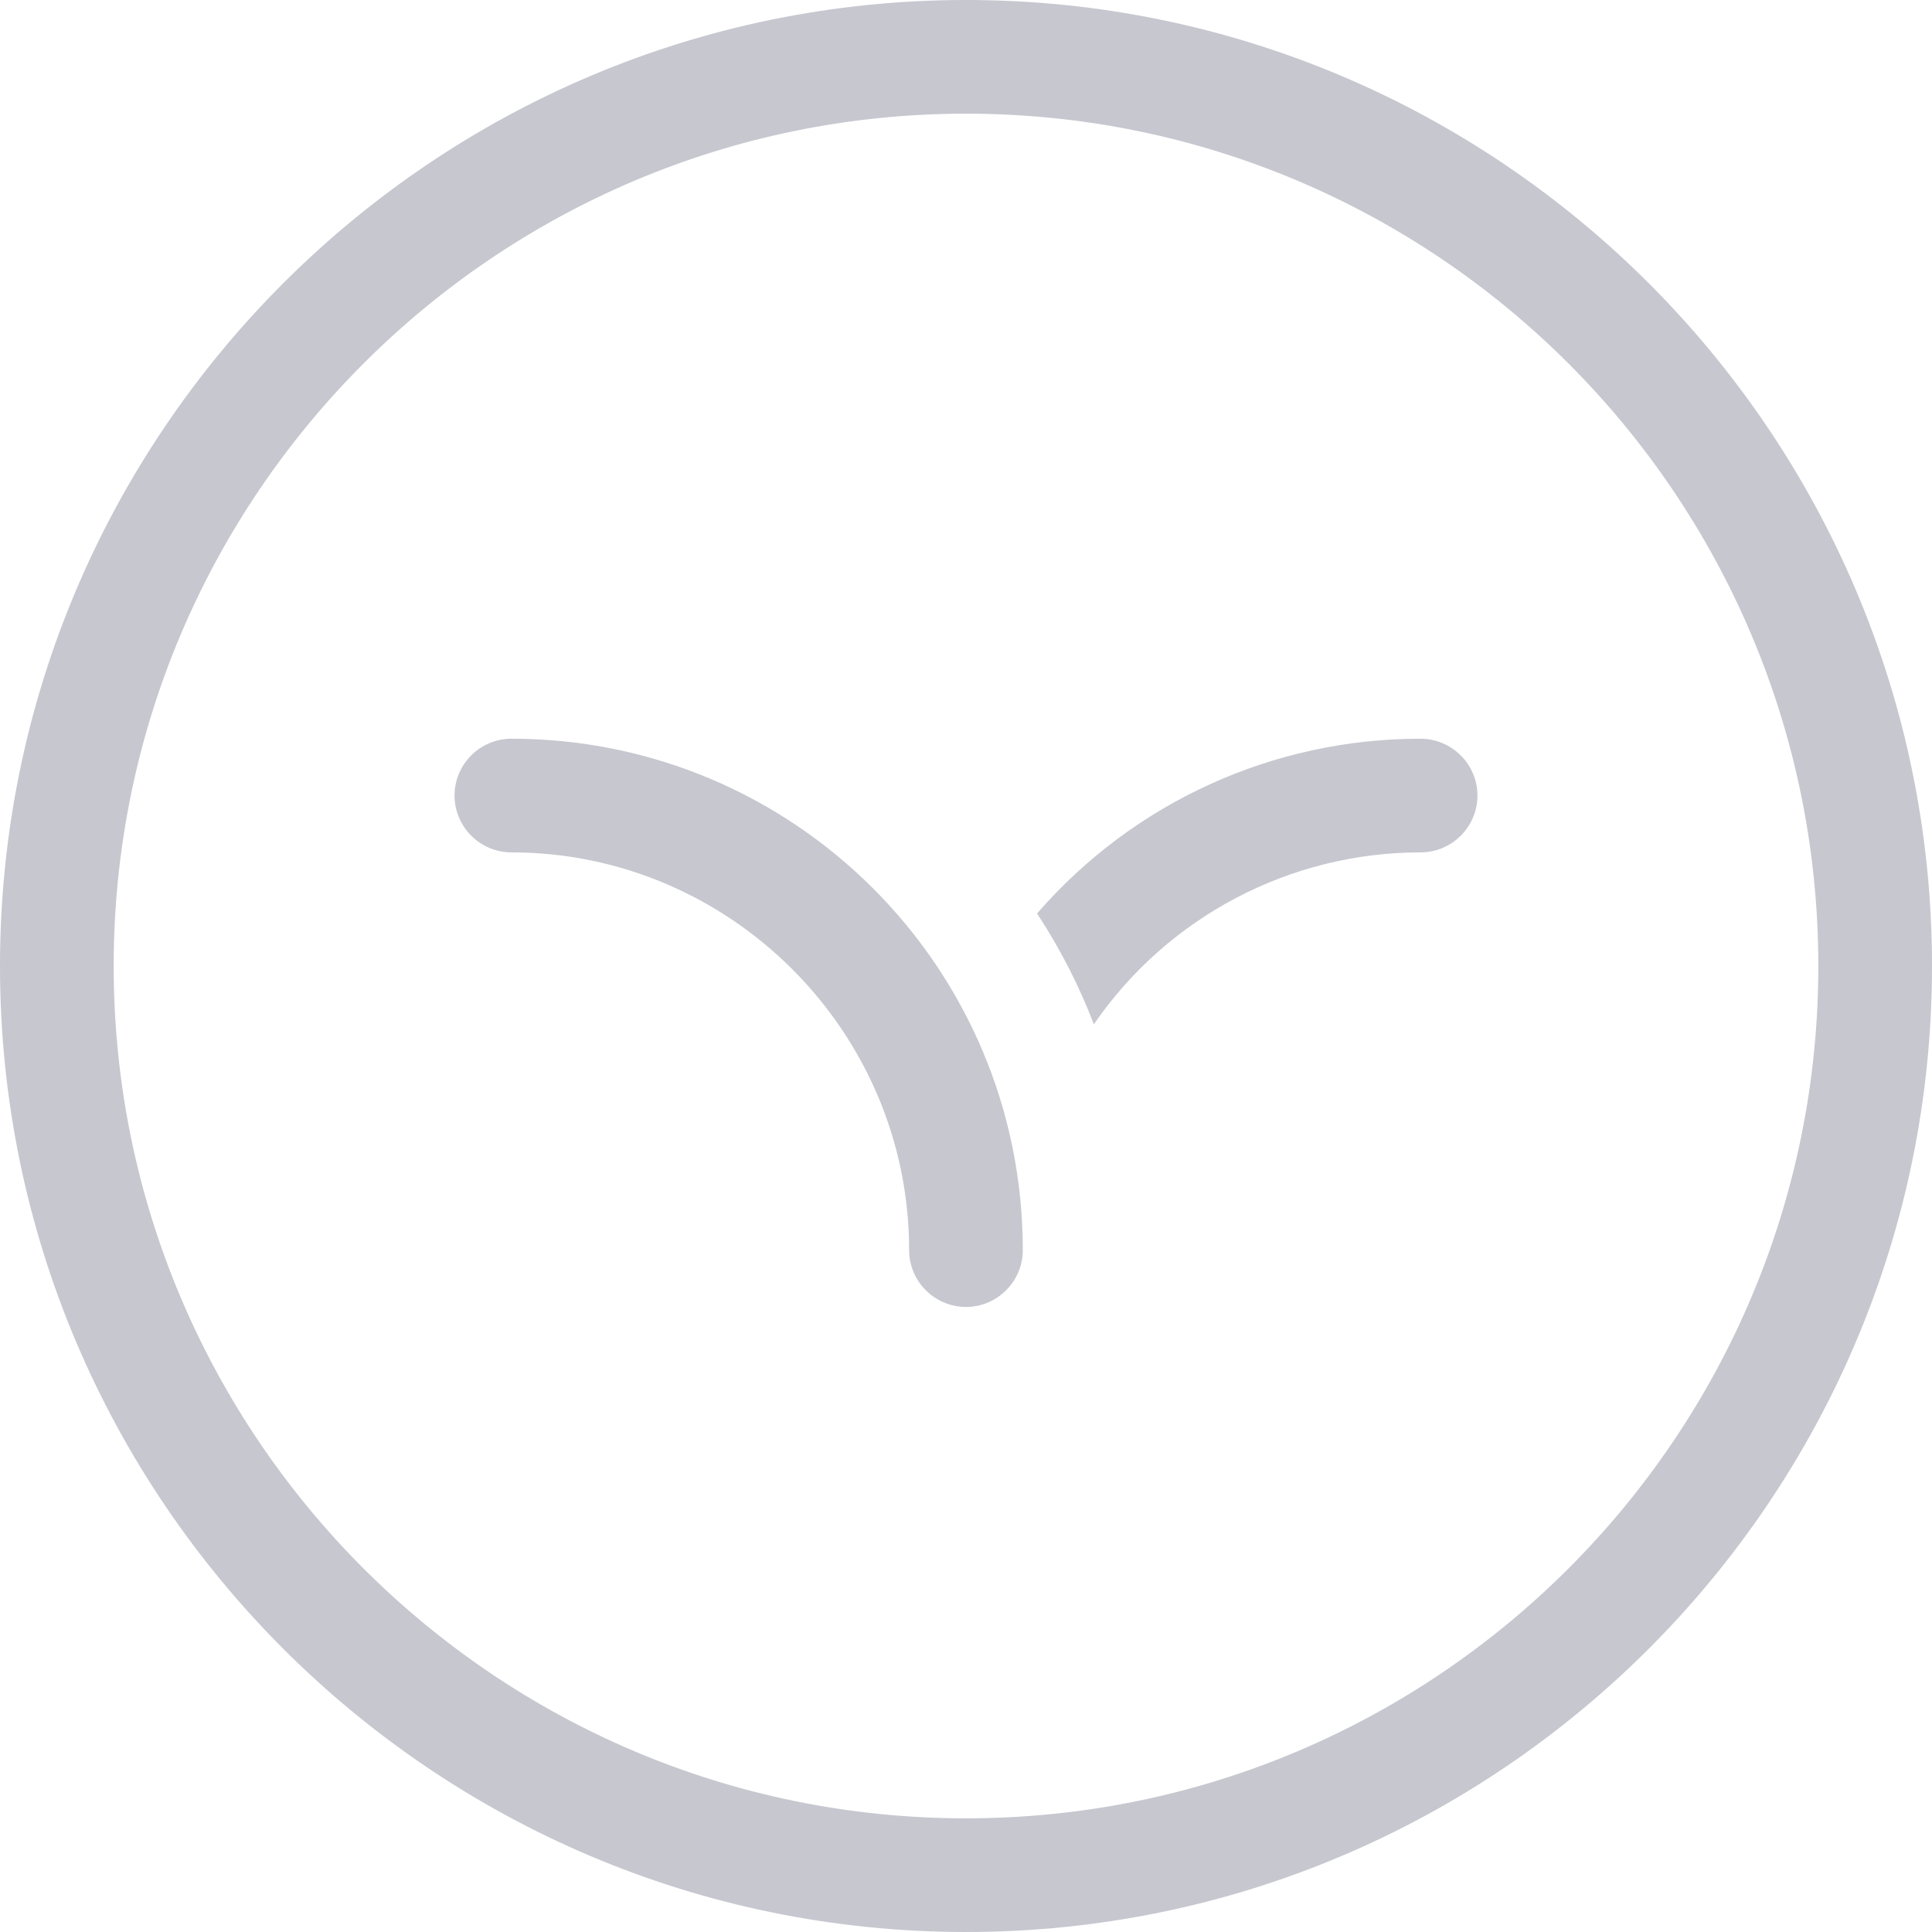
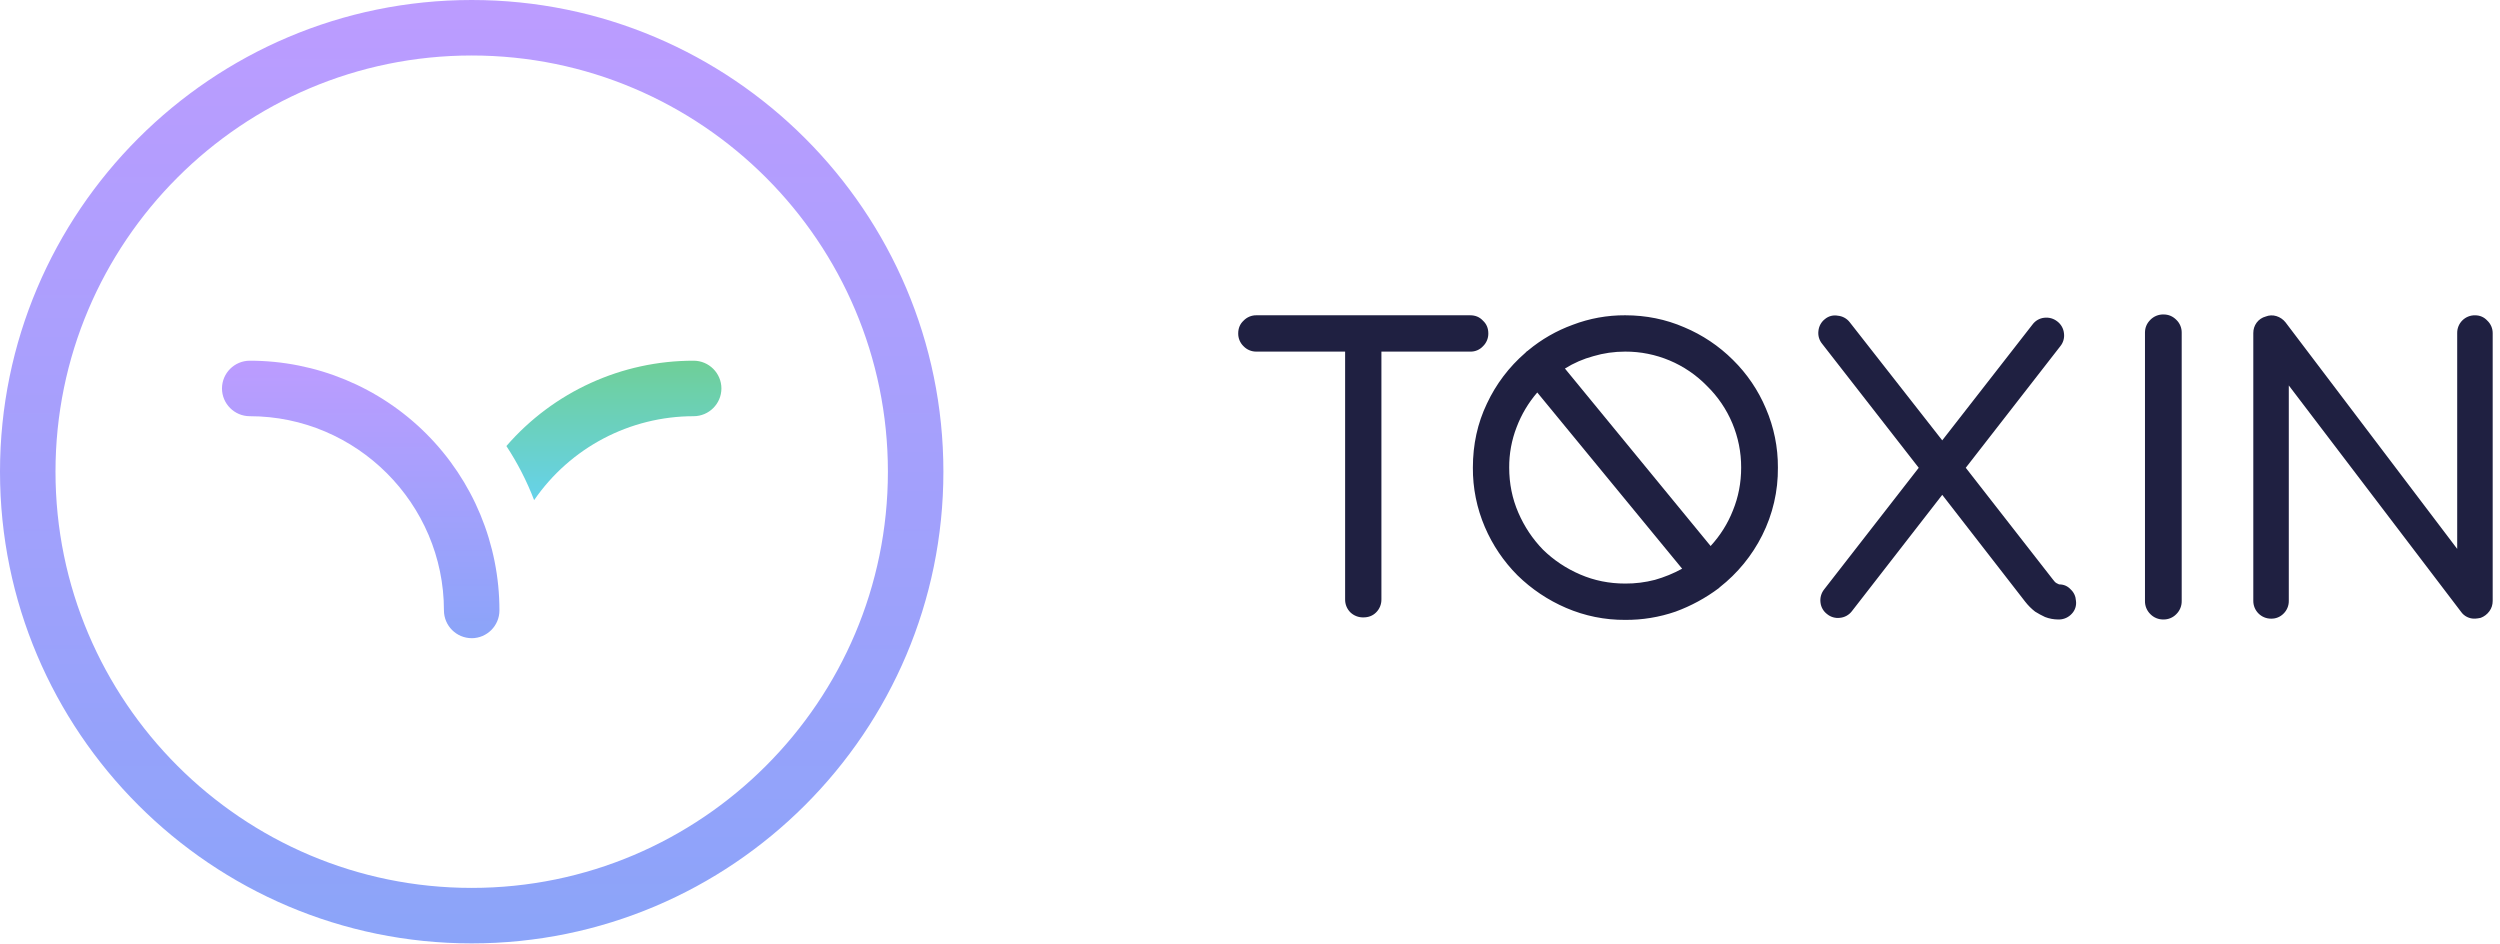
- <svg xmlns="http://www.w3.org/2000/svg" width="48" height="48" fill="none">
-   <path d="M23.999 32.471a1.416 1.416 0 01-1.412-1.412c0-5.435-4.447-9.882-9.882-9.882a1.416 1.416 0 01-1.412-1.412c0-.776.635-1.412 1.412-1.412 7.023 0 12.706 5.683 12.706 12.706 0 .777-.636 1.412-1.412 1.412zm12.708-12.706c0 .777-.636 1.412-1.412 1.412a9.851 9.851 0 00-8.118 4.27 14.448 14.448 0 00-1.411-2.752 12.588 12.588 0 019.529-4.341c.776 0 1.412.635 1.412 1.411z" fill="#1F2041" fill-opacity=".25" />
-   <path d="M24 48C10.765 48 0 37.235 0 24S10.765 0 24 0s24 10.765 24 24-10.765 24-24 24zm0-45.176C12.318 2.824 2.824 12.318 2.824 24c0 11.682 9.494 21.176 21.176 21.176 11.682 0 21.176-9.494 21.176-21.176 0-11.682-9.494-21.176-21.176-21.176z" fill="#1F2041" fill-opacity=".25" />
+ <svg xmlns="http://www.w3.org/2000/svg" width="106" height="40" fill="none">
+   <path d="M62.335 13.368c.222 0 .402.076.542.228.152.14.228.32.228.542a.74.74 0 01-.227.543.705.705 0 01-.543.227h-3.763v10.5a.76.76 0 01-.227.56c-.14.14-.32.21-.542.21a.774.774 0 01-.543-.21.76.76 0 01-.227-.56v-10.5H53.27a.74.74 0 01-.543-.227.74.74 0 01-.227-.543c0-.221.076-.402.227-.542a.74.74 0 01.543-.228h9.065zm6.573 0c.886 0 1.72.17 2.502.508a6.482 6.482 0 012.065 1.382 6.344 6.344 0 011.4 2.065 6.24 6.24 0 01.508 2.503 6.258 6.258 0 01-.665 2.87 6.498 6.498 0 01-1.803 2.205l-.035.035a7.18 7.18 0 01-1.837.997 6.401 6.401 0 01-2.135.35 6.23 6.23 0 01-2.503-.507 6.751 6.751 0 01-2.065-1.383 6.536 6.536 0 01-1.382-2.047 6.275 6.275 0 01-.508-2.52c0-.98.198-1.884.595-2.713a6.46 6.46 0 011.628-2.152l.07-.07c.011 0 .029-.012.052-.035a6.336 6.336 0 011.89-1.085 6.14 6.14 0 012.223-.403zm0 11.375a4.91 4.91 0 001.26-.157 5.575 5.575 0 001.155-.473l-6.143-7.472a4.916 4.916 0 00-.875 1.47 4.664 4.664 0 00-.315 1.715c0 .677.128 1.312.385 1.907s.607 1.12 1.05 1.575c.455.444.98.794 1.575 1.05.595.257 1.23.385 1.908.385zm3.622-1.592c.408-.444.724-.945.945-1.505.234-.572.35-1.178.35-1.82a4.814 4.814 0 00-1.453-3.465 4.813 4.813 0 00-3.464-1.453c-.467 0-.916.065-1.348.193a4.462 4.462 0 00-1.207.525l6.177 7.525zm9.821-2.521a.762.762 0 01-.595-.28l-4.498-5.774a.714.714 0 01-.157-.543.722.722 0 01.28-.507.658.658 0 01.543-.14.72.72 0 01.507.28l3.92 5.005 3.832-4.918a.71.71 0 01.49-.28c.21-.023.397.03.56.158a.721.721 0 01.28.507.713.713 0 01-.157.543l-4.41 5.67a.73.73 0 01-.595.28zm4.918 5.636a1.566 1.566 0 01-.56-.105 3.847 3.847 0 01-.42-.228 2.376 2.376 0 01-.42-.42l-3.518-4.532-3.832 4.935a.721.721 0 01-.508.28.713.713 0 01-.542-.158.709.709 0 01-.28-.49.741.741 0 01.157-.56l4.41-5.67a.682.682 0 01.578-.28.75.75 0 01.612.28l4.095 5.25c.058.082.11.134.157.158l.106.052c.198 0 .361.07.49.21.14.129.215.292.227.49a.657.657 0 01-.175.543.744.744 0 01-.525.245h-.052zm4.465 0a.761.761 0 01-.56-.228.76.76 0 01-.227-.56V14.103c0-.21.076-.39.227-.542a.761.761 0 01.56-.228c.21 0 .391.076.543.228a.74.74 0 01.227.542v11.375a.76.76 0 01-.227.56.74.74 0 01-.543.228zm13.204-.036a.685.685 0 01-.595-.297l-7.298-9.59v9.135a.74.74 0 01-.227.543.712.712 0 01-.525.21.75.75 0 01-.753-.753V14.121c0-.164.047-.31.14-.438a.697.697 0 01.385-.262.679.679 0 01.455-.018.79.79 0 01.385.263l7.28 9.607v-9.152a.743.743 0 01.753-.752c.21 0 .385.075.525.227a.723.723 0 01.227.525v11.357c0 .164-.047.31-.14.438a.798.798 0 01-.367.28 1.481 1.481 0 01-.245.035z" fill="#1F2041" />
+   <path d="M20 27.059a1.18 1.18 0 01-1.177-1.177c0-4.529-3.706-8.235-8.235-8.235a1.18 1.18 0 01-1.176-1.176 1.18 1.18 0 011.176-1.177 10.582 10.582 0 0110.588 10.588A1.18 1.18 0 0120 27.06z" fill="url(#paint0_linear)" />
+   <path d="M30.588 16.47a1.18 1.18 0 01-1.176 1.177 8.21 8.21 0 00-6.765 3.559 12.037 12.037 0 00-1.176-2.294 10.49 10.49 0 017.94-3.618c.648 0 1.177.53 1.177 1.177z" fill="url(#paint1_linear)" />
+   <path d="M20 40C8.97 40 0 31.03 0 20S8.97 0 20 0s20 8.97 20 20-8.97 20-20 20zm0-37.647C10.265 2.353 2.353 10.265 2.353 20S10.265 37.647 20 37.647 37.647 29.735 37.647 20 29.735 2.353 20 2.353z" fill="url(#paint2_linear)" />
+   <defs>
+     <linearGradient id="paint0_linear" x1="15.294" y1="15.294" x2="15.294" y2="27.059" gradientUnits="userSpaceOnUse">
+       <stop stop-color="#BC9CFF" />
+       <stop offset="1" stop-color="#8BA4F9" />
+     </linearGradient>
+     <linearGradient id="paint1_linear" x1="26.029" y1="15.294" x2="26.029" y2="21.206" gradientUnits="userSpaceOnUse">
+       <stop stop-color="#6FCF97" />
+       <stop offset="1" stop-color="#66D2EA" />
+     </linearGradient>
+     <linearGradient id="paint2_linear" x1="20" y1="0" x2="20" y2="40" gradientUnits="userSpaceOnUse">
+       <stop stop-color="#BC9CFF" />
+       <stop offset="1" stop-color="#8BA4F9" />
+     </linearGradient>
+   </defs>
</svg>
